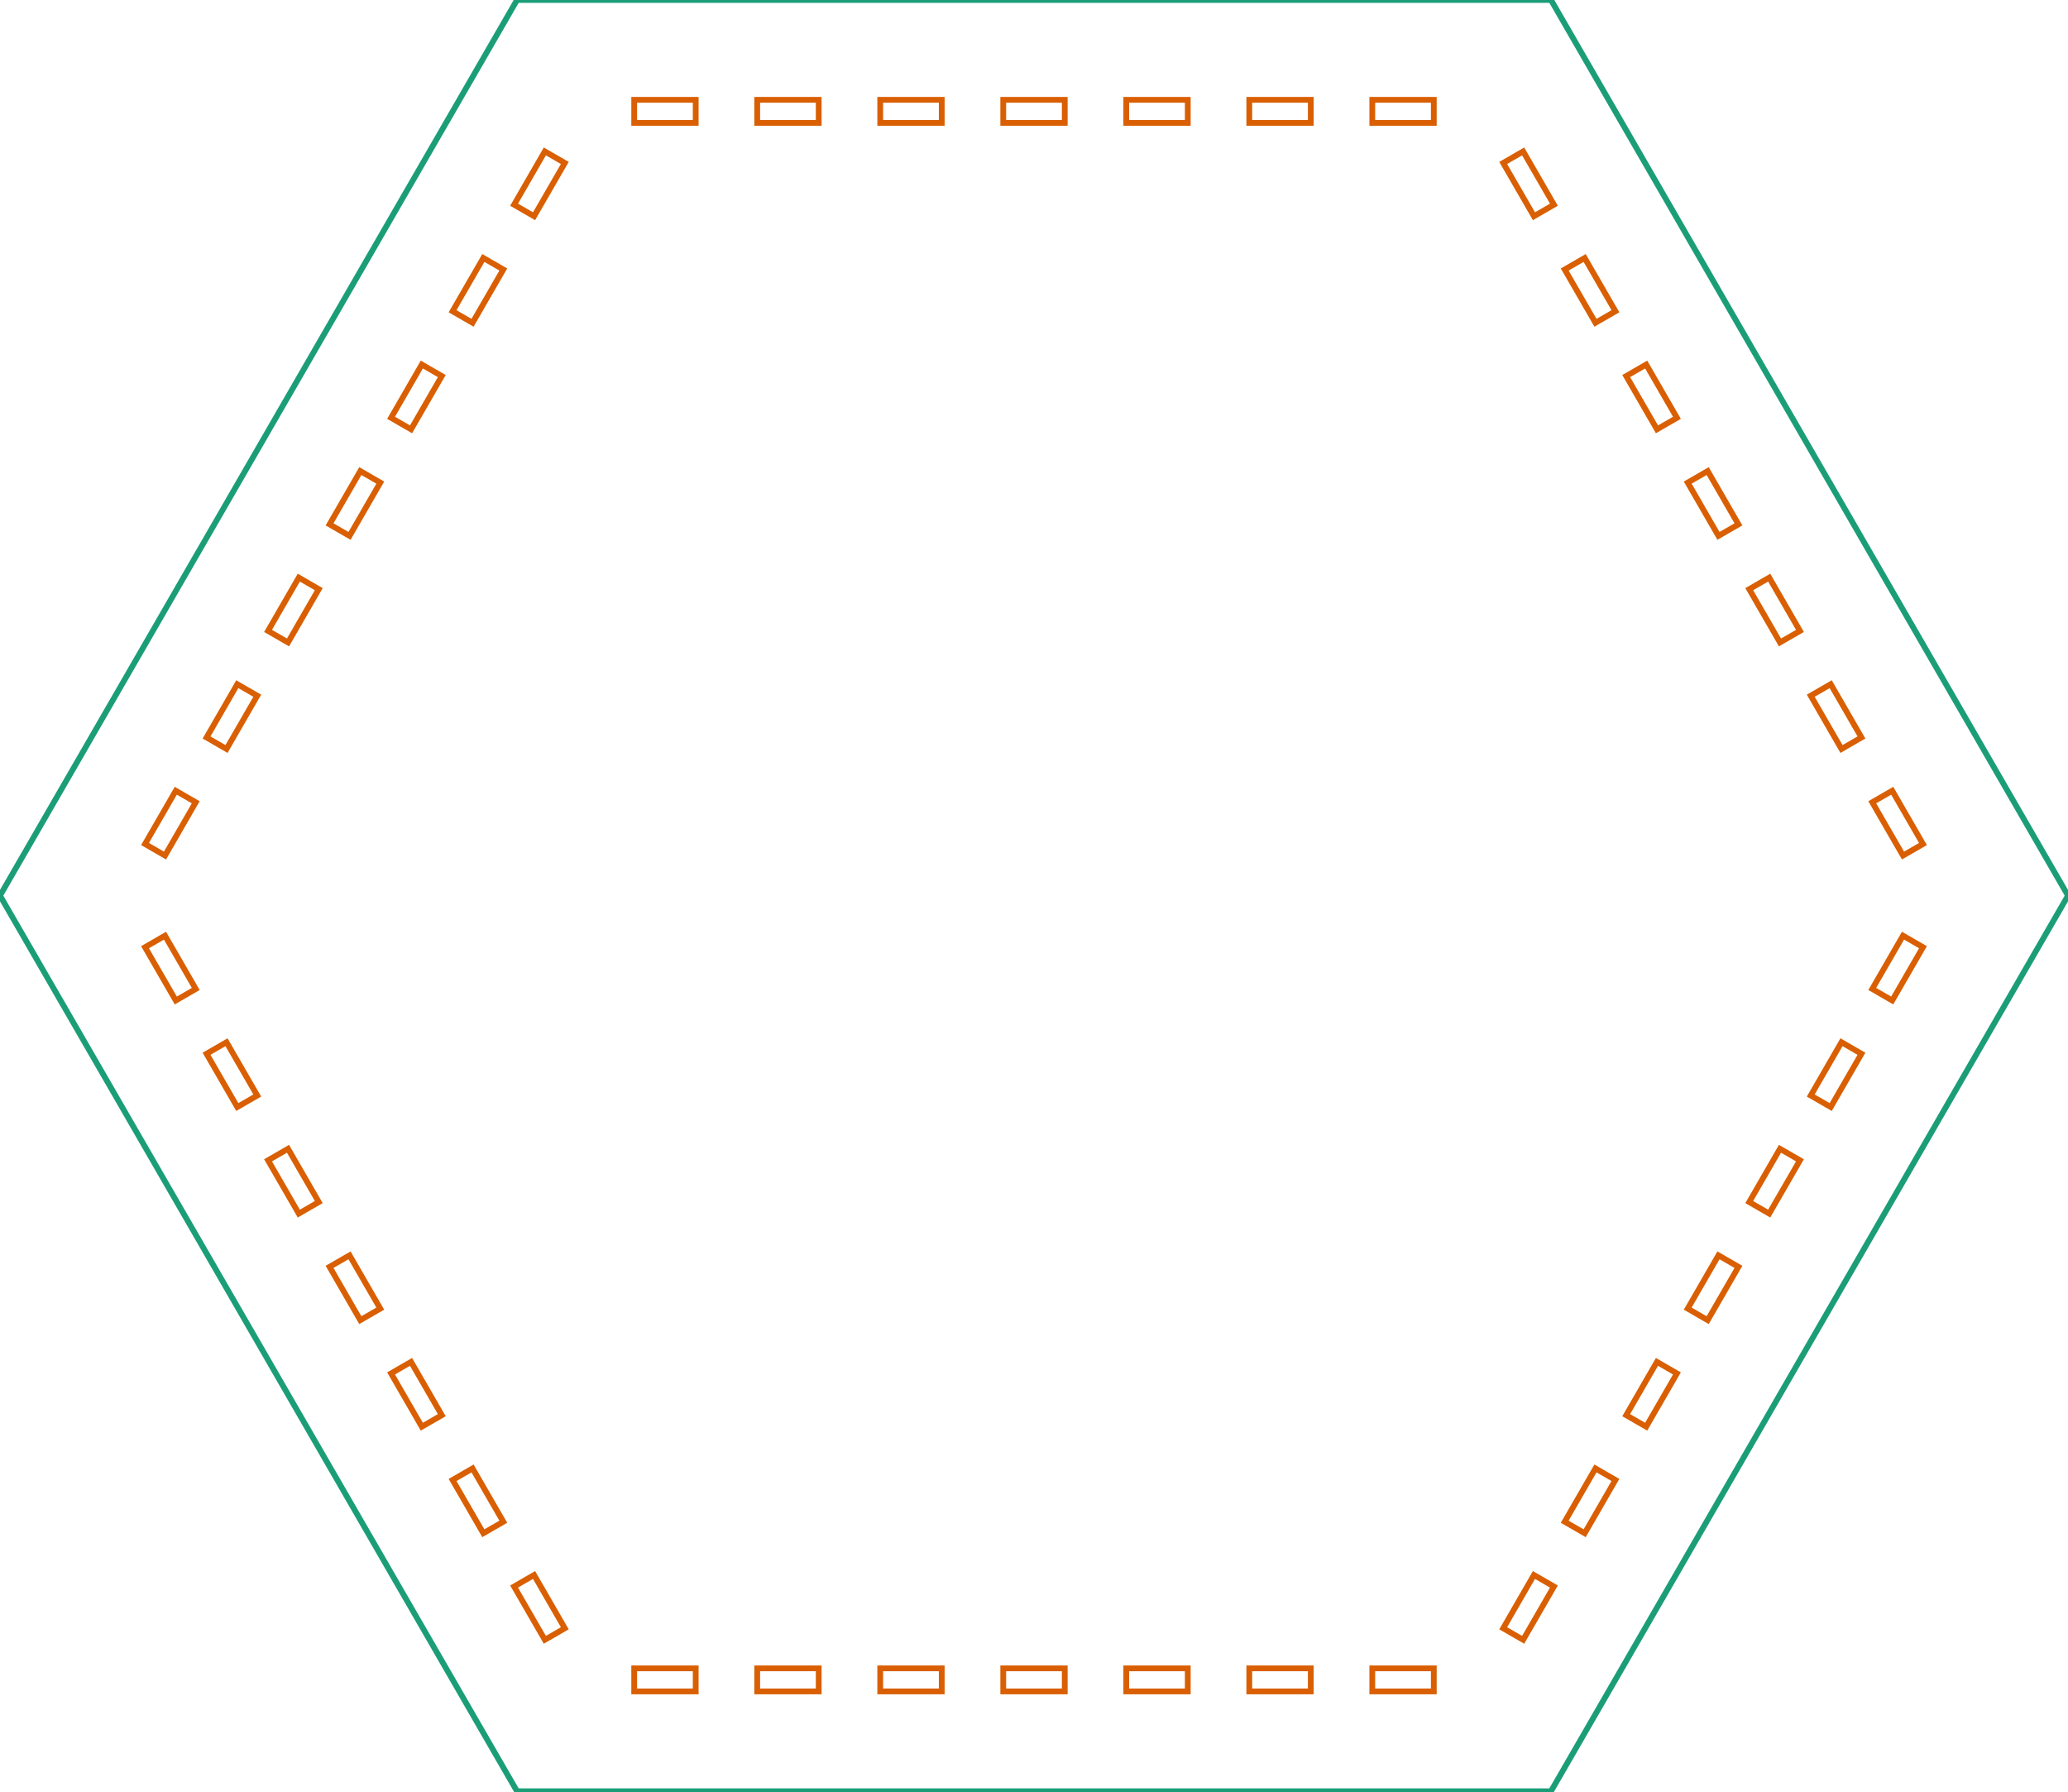
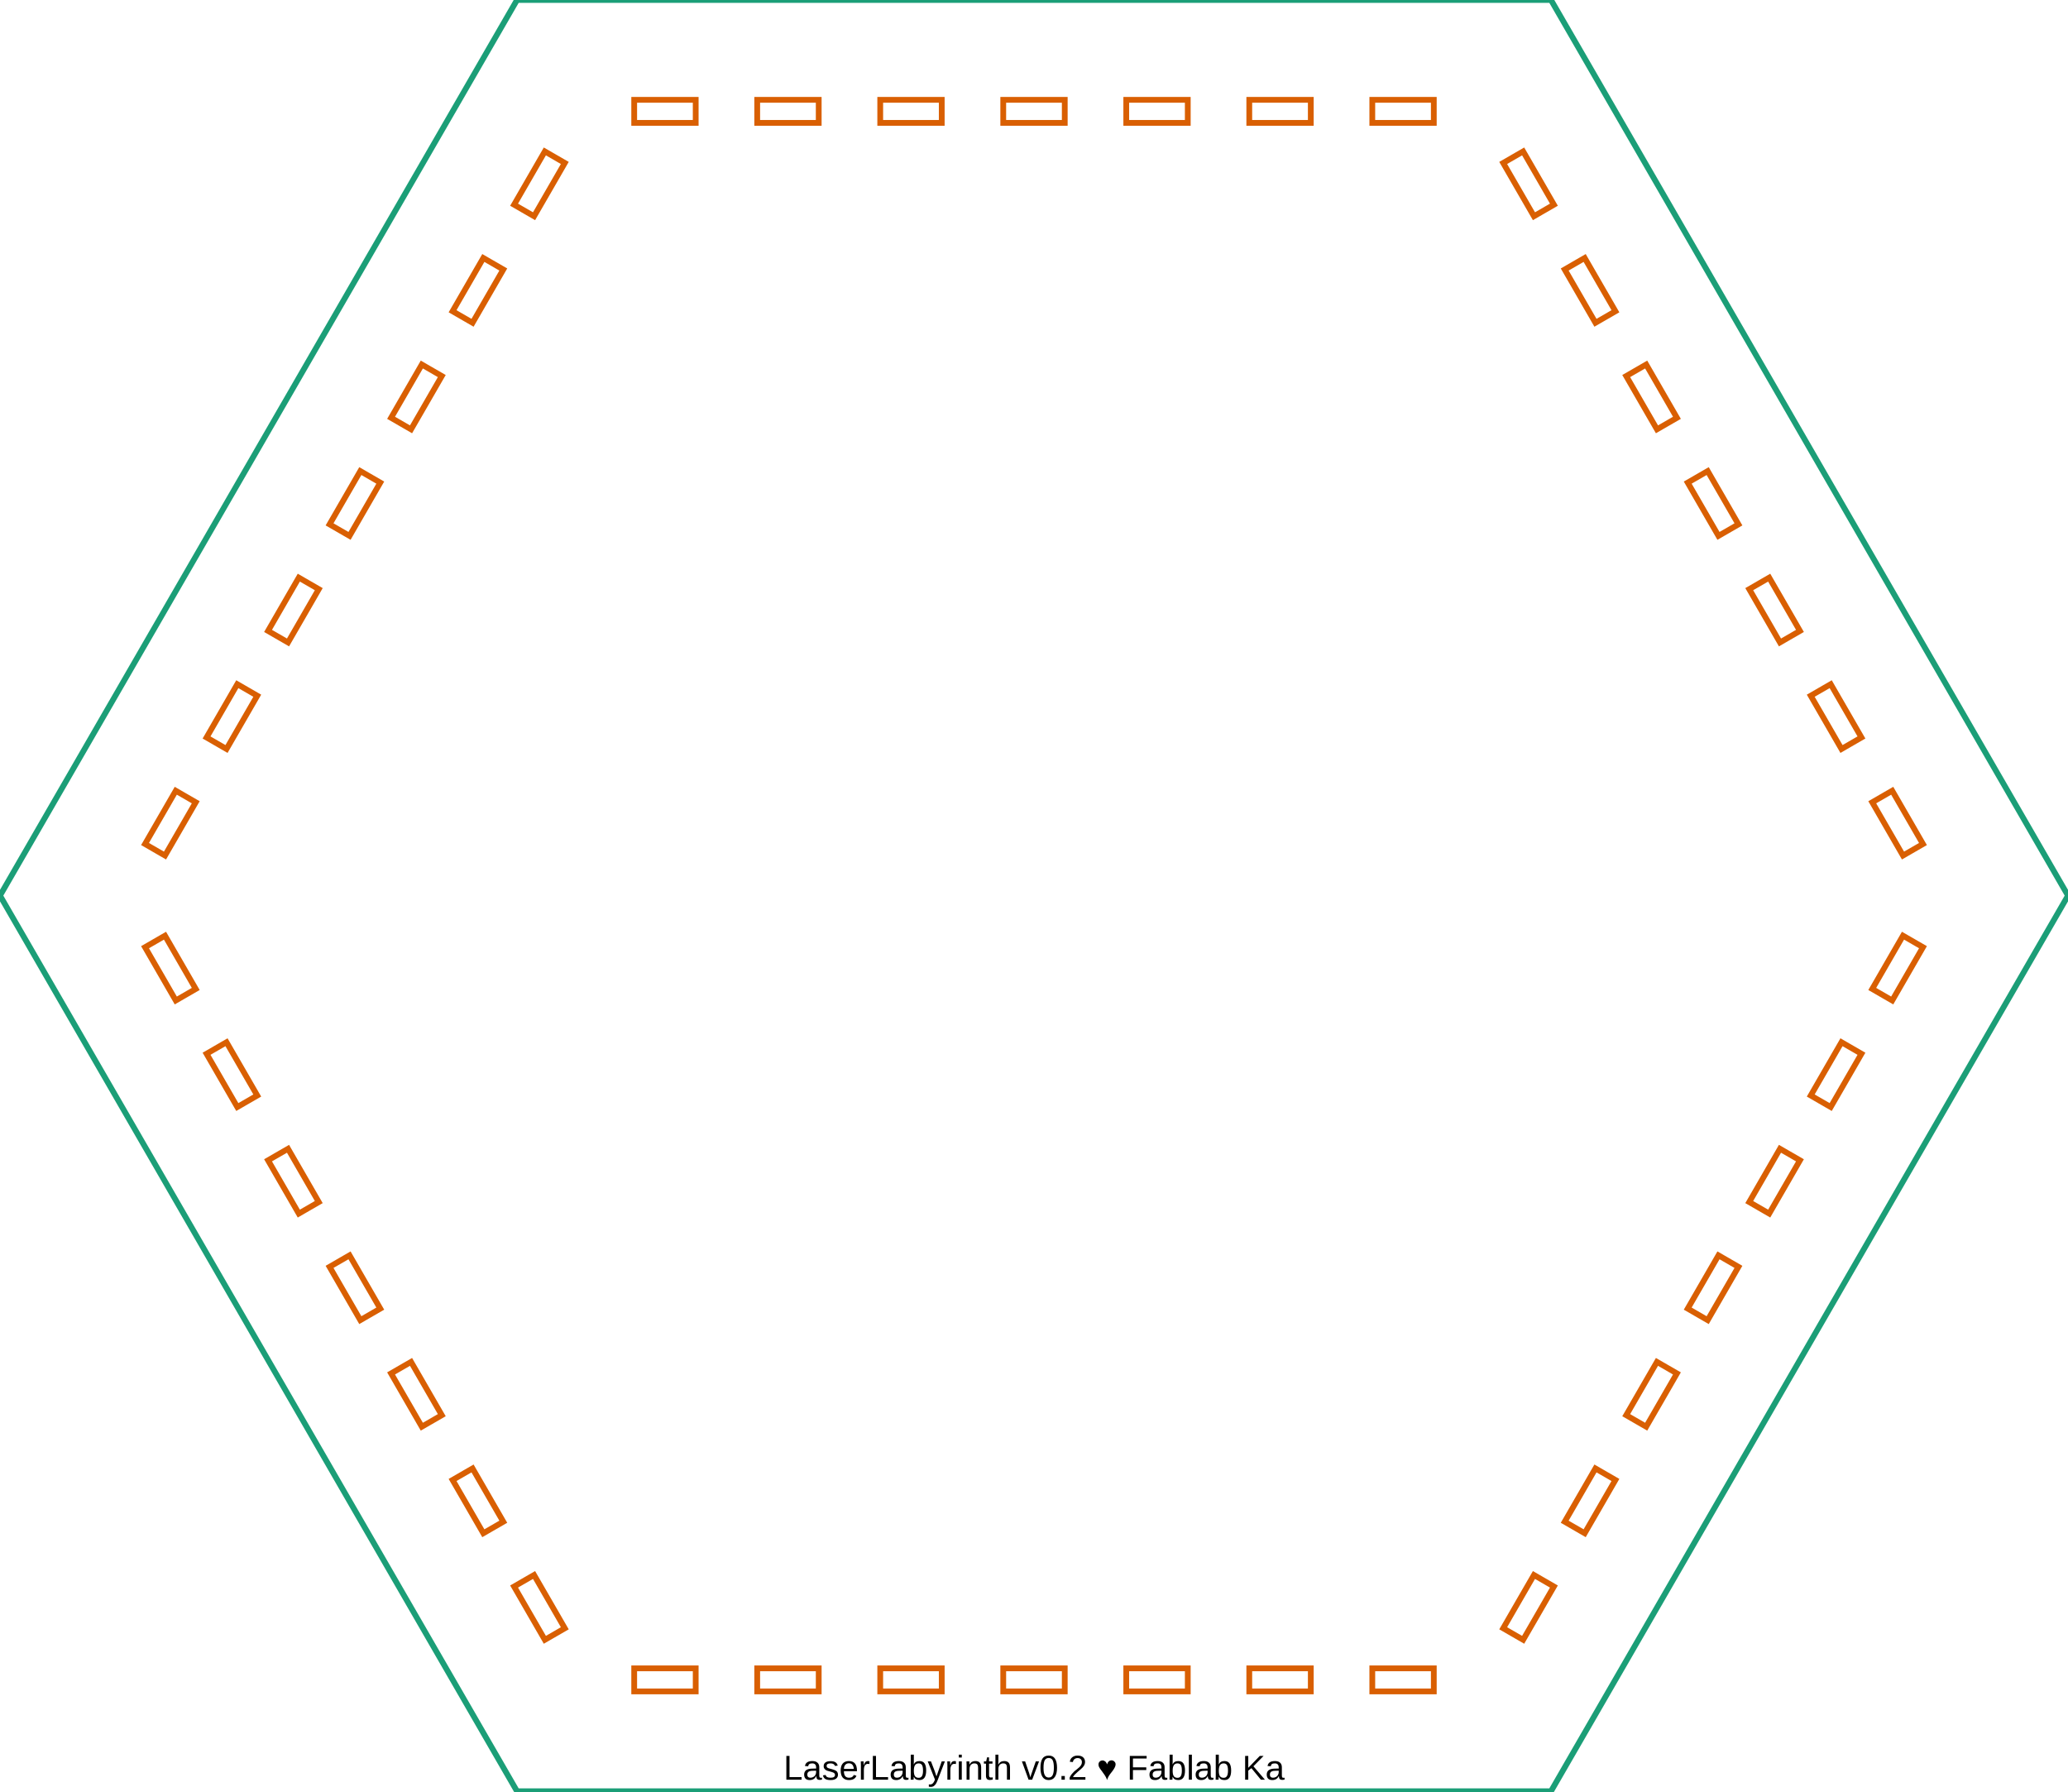
<svg xmlns="http://www.w3.org/2000/svg" baseProfile="full" height="310.782mm" version="1.1" viewBox="-176.43,3.0,358.86,310.782" width="358.86mm">
  <defs />
-   <g>
-     <path d="M 61.705 292.462 L 72.378 292.462  L 72.378 296.462  L 61.705 296.462  z" fill="none" stroke="rgb(217, 95, 2)" />
-     <path d="M 19.01 292.462 L 29.684 292.462  L 29.684 296.462  L 19.01 296.462  z" fill="none" stroke="rgb(217, 95, 2)" />
-     <path d="M -2.337 296.462 L -2.337 292.462  L 8.337 292.462  L 8.337 296.462  z" fill="none" stroke="rgb(217, 95, 2)" />
-     <path d="M -23.684 296.462 L -23.684 292.462  L -13.01 292.462  L -13.01 296.462  z" fill="none" stroke="rgb(217, 95, 2)" />
-     <path d="M 40.358 296.462 L 40.358 292.462  L 51.031 292.462  L 51.031 296.462  z" fill="none" stroke="rgb(217, 95, 2)" />
-     <path d="M -66.378 296.462 L -66.378 292.462  L -55.705 292.462  L -55.705 296.462  z" fill="none" stroke="rgb(217, 95, 2)" />
-     <path d="M -45.031 296.462 L -45.031 292.462  L -34.358 292.462  L -34.358 296.462  z" fill="none" stroke="rgb(217, 95, 2)" />
-     <path d="M 84.419 285.51 L 89.756 276.266  L 93.22 278.266  L 87.883 287.51  z" fill="none" stroke="rgb(217, 95, 2)" />
-     <path d="M -87.22 278.266 L -83.756 276.266  L -78.419 285.51  L -81.883 287.51  z" fill="none" stroke="rgb(217, 95, 2)" />
-     <path d="M -97.894 259.779 L -94.43 257.779  L -89.093 267.022  L -92.557 269.022  z" fill="none" stroke="rgb(217, 95, 2)" />
-     <path d="M 95.093 267.022 L 100.43 257.779  L 103.894 259.779  L 98.557 269.022  z" fill="none" stroke="rgb(217, 95, 2)" />
-     <path d="M 105.766 248.535 L 111.103 239.292  L 114.567 241.292  L 109.231 250.535  z" fill="none" stroke="rgb(217, 95, 2)" />
-     <path d="M -108.567 241.292 L -105.103 239.292  L -99.766 248.535  L -103.231 250.535  z" fill="none" stroke="rgb(217, 95, 2)" />
-     <path d="M 116.44 230.048 L 121.777 220.804  L 125.241 222.804  L 119.904 232.048  z" fill="none" stroke="rgb(217, 95, 2)" />
-     <path d="M -119.241 222.804 L -115.777 220.804  L -110.44 230.048  L -113.904 232.048  z" fill="none" stroke="rgb(217, 95, 2)" />
-     <path d="M 127.114 211.561 L 132.45 202.317  L 135.915 204.317  L 130.578 213.561  z" fill="none" stroke="rgb(217, 95, 2)" />
-     <path d="M -129.915 204.317 L -126.45 202.317  L -121.114 211.561  L -124.578 213.561  z" fill="none" stroke="rgb(217, 95, 2)" />
-     <path d="M 137.787 193.074 L 143.124 183.83  L 146.588 185.83  L 141.251 195.074  z" fill="none" stroke="rgb(217, 95, 2)" />
-     <path d="M -140.588 185.83 L -137.124 183.83  L -131.787 193.074  L -135.251 195.074  z" fill="none" stroke="rgb(217, 95, 2)" />
-     <path d="M 148.461 174.587 L 153.798 165.343  L 157.262 167.343  L 151.925 176.587  z" fill="none" stroke="rgb(217, 95, 2)" />
-     <path d="M -151.262 167.343 L -147.798 165.343  L -142.461 174.587  L -145.925 176.587  z" fill="none" stroke="rgb(217, 95, 2)" />
-     <path d="M 148.461 142.196 L 151.925 140.196  L 157.262 149.439  L 153.798 151.439  z" fill="none" stroke="rgb(217, 95, 2)" />
-     <path d="M -151.262 149.439 L -145.925 140.196  L -142.461 142.196  L -147.798 151.439  z" fill="none" stroke="rgb(217, 95, 2)" />
-     <path d="M -140.588 130.952 L -135.251 121.708  L -131.787 123.708  L -137.124 132.952  z" fill="none" stroke="rgb(217, 95, 2)" />
-     <path d="M 137.787 123.708 L 141.251 121.708  L 146.588 130.952  L 143.124 132.952  z" fill="none" stroke="rgb(217, 95, 2)" />
-     <path d="M 127.114 105.221 L 130.578 103.221  L 135.915 112.465  L 132.45 114.465  z" fill="none" stroke="rgb(217, 95, 2)" />
-     <path d="M -129.915 112.465 L -124.578 103.221  L -121.114 105.221  L -126.45 114.465  z" fill="none" stroke="rgb(217, 95, 2)" />
-     <path d="M 116.44 86.734 L 119.904 84.734  L 125.241 93.978  L 121.777 95.978  z" fill="none" stroke="rgb(217, 95, 2)" />
-     <path d="M -119.241 93.978 L -113.904 84.734  L -110.44 86.734  L -115.777 95.978  z" fill="none" stroke="rgb(217, 95, 2)" />
-     <path d="M 105.766 68.247 L 109.231 66.247  L 114.567 75.49  L 111.103 77.49  z" fill="none" stroke="rgb(217, 95, 2)" />
-     <path d="M -108.567 75.49 L -103.231 66.247  L -99.766 68.247  L -105.103 77.49  z" fill="none" stroke="rgb(217, 95, 2)" />
-     <path d="M 95.093 49.76 L 98.557 47.76  L 103.894 57.003  L 100.43 59.003  z" fill="none" stroke="rgb(217, 95, 2)" />
-     <path d="M -97.894 57.003 L -92.557 47.76  L -89.093 49.76  L -94.43 59.003  z" fill="none" stroke="rgb(217, 95, 2)" />
-     <path d="M 84.419 31.272 L 87.883 29.272  L 93.22 38.516  L 89.756 40.516  z" fill="none" stroke="rgb(217, 95, 2)" />
-     <path d="M -87.22 38.516 L -81.883 29.272  L -78.419 31.272  L -83.756 40.516  z" fill="none" stroke="rgb(217, 95, 2)" />
-     <path d="M 61.705 20.32 L 72.378 20.32  L 72.378 24.32  L 61.705 24.32  z" fill="none" stroke="rgb(217, 95, 2)" />
-     <path d="M 19.01 20.32 L 29.684 20.32  L 29.684 24.32  L 19.01 24.32  z" fill="none" stroke="rgb(217, 95, 2)" />
-     <path d="M -2.337 24.32 L -2.337 20.32  L 8.337 20.32  L 8.337 24.32  z" fill="none" stroke="rgb(217, 95, 2)" />
-     <path d="M -23.684 24.32 L -23.684 20.32  L -13.01 20.32  L -13.01 24.32  z" fill="none" stroke="rgb(217, 95, 2)" />
-     <path d="M 40.358 24.32 L 40.358 20.32  L 51.031 20.32  L 51.031 24.32  z" fill="none" stroke="rgb(217, 95, 2)" />
-     <path d="M -66.378 24.32 L -66.378 20.32  L -55.705 20.32  L -55.705 24.32  z" fill="none" stroke="rgb(217, 95, 2)" />
-     <path d="M -45.031 20.32 L -34.358 20.32  L -34.358 24.32  L -45.031 24.32  z" fill="none" stroke="rgb(217, 95, 2)" />
-     <path d="M 92.715 3 L -86.715 3  L -176.43 158.391  L -86.715 313.782  L 92.715 313.782  L 182.43 158.391  z" fill="none" stroke="rgb(27, 158, 119)" />
+   <g transform="translate(3, 158.391)">
+     <path d="M 58.705 134.071 L 69.378 134.071  L 69.378 138.071  L 58.705 138.071  z" fill="none" stroke="rgb(217, 95, 2)" />
+     <path d="M 16.01 134.071 L 26.684 134.071  L 26.684 138.071  L 16.01 138.071  z" fill="none" stroke="rgb(217, 95, 2)" />
+     <path d="M -5.337 138.071 L -5.337 134.071  L 5.337 134.071  L 5.337 138.071  z" fill="none" stroke="rgb(217, 95, 2)" />
+     <path d="M -26.684 138.071 L -26.684 134.071  L -16.01 134.071  L -16.01 138.071  z" fill="none" stroke="rgb(217, 95, 2)" />
+     <path d="M 37.358 138.071 L 37.358 134.071  L 48.031 134.071  L 48.031 138.071  z" fill="none" stroke="rgb(217, 95, 2)" />
+     <path d="M -69.378 138.071 L -69.378 134.071  L -58.705 134.071  L -58.705 138.071  z" fill="none" stroke="rgb(217, 95, 2)" />
+     <path d="M -48.031 138.071 L -48.031 134.071  L -37.358 134.071  L -37.358 138.071  z" fill="none" stroke="rgb(217, 95, 2)" />
+     <path d="M 81.419 127.119 L 86.756 117.875  L 90.22 119.875  L 84.883 129.119  z" fill="none" stroke="rgb(217, 95, 2)" />
+     <path d="M -90.22 119.875 L -86.756 117.875  L -81.419 127.119  L -84.883 129.119  z" fill="none" stroke="rgb(217, 95, 2)" />
+     <path d="M -100.894 101.388 L -97.43 99.388  L -92.093 108.631  L -95.557 110.631  z" fill="none" stroke="rgb(217, 95, 2)" />
+     <path d="M 92.093 108.631 L 97.43 99.388  L 100.894 101.388  L 95.557 110.631  z" fill="none" stroke="rgb(217, 95, 2)" />
+     <path d="M 102.766 90.144 L 108.103 80.901  L 111.567 82.901  L 106.231 92.144  z" fill="none" stroke="rgb(217, 95, 2)" />
+     <path d="M -111.567 82.901 L -108.103 80.901  L -102.766 90.144  L -106.231 92.144  z" fill="none" stroke="rgb(217, 95, 2)" />
+     <path d="M 113.44 71.657 L 118.777 62.413  L 122.241 64.413  L 116.904 73.657  z" fill="none" stroke="rgb(217, 95, 2)" />
+     <path d="M -122.241 64.413 L -118.777 62.413  L -113.44 71.657  L -116.904 73.657  z" fill="none" stroke="rgb(217, 95, 2)" />
+     <path d="M 124.114 53.17 L 129.45 43.926  L 132.915 45.926  L 127.578 55.17  z" fill="none" stroke="rgb(217, 95, 2)" />
+     <path d="M -132.915 45.926 L -129.45 43.926  L -124.114 53.17  L -127.578 55.17  z" fill="none" stroke="rgb(217, 95, 2)" />
+     <path d="M 134.787 34.683 L 140.124 25.439  L 143.588 27.439  L 138.251 36.683  z" fill="none" stroke="rgb(217, 95, 2)" />
+     <path d="M -143.588 27.439 L -140.124 25.439  L -134.787 34.683  L -138.251 36.683  z" fill="none" stroke="rgb(217, 95, 2)" />
+     <path d="M 145.461 16.195 L 150.798 6.952  L 154.262 8.952  L 148.925 18.195  z" fill="none" stroke="rgb(217, 95, 2)" />
+     <path d="M -154.262 8.952 L -150.798 6.952  L -145.461 16.195  L -148.925 18.195  z" fill="none" stroke="rgb(217, 95, 2)" />
+     <path d="M 145.461 -16.195 L 148.925 -18.195  L 154.262 -8.952  L 150.798 -6.952  z" fill="none" stroke="rgb(217, 95, 2)" />
+     <path d="M -154.262 -8.952 L -148.925 -18.195  L -145.461 -16.195  L -150.798 -6.952  z" fill="none" stroke="rgb(217, 95, 2)" />
+     <path d="M -143.588 -27.439 L -138.251 -36.683  L -134.787 -34.683  L -140.124 -25.439  z" fill="none" stroke="rgb(217, 95, 2)" />
+     <path d="M 134.787 -34.683 L 138.251 -36.683  L 143.588 -27.439  L 140.124 -25.439  z" fill="none" stroke="rgb(217, 95, 2)" />
+     <path d="M 124.114 -53.17 L 127.578 -55.17  L 132.915 -45.926  L 129.45 -43.926  z" fill="none" stroke="rgb(217, 95, 2)" />
+     <path d="M -132.915 -45.926 L -127.578 -55.17  L -124.114 -53.17  L -129.45 -43.926  z" fill="none" stroke="rgb(217, 95, 2)" />
+     <path d="M 113.44 -71.657 L 116.904 -73.657  L 122.241 -64.413  L 118.777 -62.413  z" fill="none" stroke="rgb(217, 95, 2)" />
+     <path d="M -122.241 -64.413 L -116.904 -73.657  L -113.44 -71.657  L -118.777 -62.413  z" fill="none" stroke="rgb(217, 95, 2)" />
+     <path d="M 102.766 -90.144 L 106.231 -92.144  L 111.567 -82.901  L 108.103 -80.901  z" fill="none" stroke="rgb(217, 95, 2)" />
+     <path d="M -111.567 -82.901 L -106.231 -92.144  L -102.766 -90.144  L -108.103 -80.901  z" fill="none" stroke="rgb(217, 95, 2)" />
+     <path d="M 92.093 -108.631 L 95.557 -110.631  L 100.894 -101.388  L 97.43 -99.388  z" fill="none" stroke="rgb(217, 95, 2)" />
+     <path d="M -100.894 -101.388 L -95.557 -110.631  L -92.093 -108.631  L -97.43 -99.388  z" fill="none" stroke="rgb(217, 95, 2)" />
+     <path d="M 81.419 -127.119 L 84.883 -129.119  L 90.22 -119.875  L 86.756 -117.875  z" fill="none" stroke="rgb(217, 95, 2)" />
+     <path d="M -90.22 -119.875 L -84.883 -129.119  L -81.419 -127.119  L -86.756 -117.875  z" fill="none" stroke="rgb(217, 95, 2)" />
+     <path d="M 58.705 -138.071 L 69.378 -138.071  L 69.378 -134.071  L 58.705 -134.071  z" fill="none" stroke="rgb(217, 95, 2)" />
+     <path d="M 16.01 -138.071 L 26.684 -138.071  L 26.684 -134.071  L 16.01 -134.071  z" fill="none" stroke="rgb(217, 95, 2)" />
+     <path d="M -5.337 -134.071 L -5.337 -138.071  L 5.337 -138.071  L 5.337 -134.071  z" fill="none" stroke="rgb(217, 95, 2)" />
+     <path d="M -26.684 -134.071 L -26.684 -138.071  L -16.01 -138.071  L -16.01 -134.071  z" fill="none" stroke="rgb(217, 95, 2)" />
+     <path d="M 37.358 -134.071 L 37.358 -138.071  L 48.031 -138.071  L 48.031 -134.071  z" fill="none" stroke="rgb(217, 95, 2)" />
+     <path d="M -69.378 -134.071 L -69.378 -138.071  L -58.705 -138.071  L -58.705 -134.071  z" fill="none" stroke="rgb(217, 95, 2)" />
+     <path d="M -48.031 -138.071 L -37.358 -138.071  L -37.358 -134.071  L -48.031 -134.071  z" fill="none" stroke="rgb(217, 95, 2)" />
+     <path d="M 89.715 -155.391 L -89.715 -155.391  L -179.43 0  L -89.715 155.391  L 89.715 155.391  L 179.43 0  z" fill="none" stroke="rgb(27, 158, 119)" />
+     <text style="font-size:6;font-family:'Arial'" text-anchor="middle" x="0" y="153.391">LaserLabyrinth v0.2 ♥ Fablab Ka</text>
  </g>
</svg>
